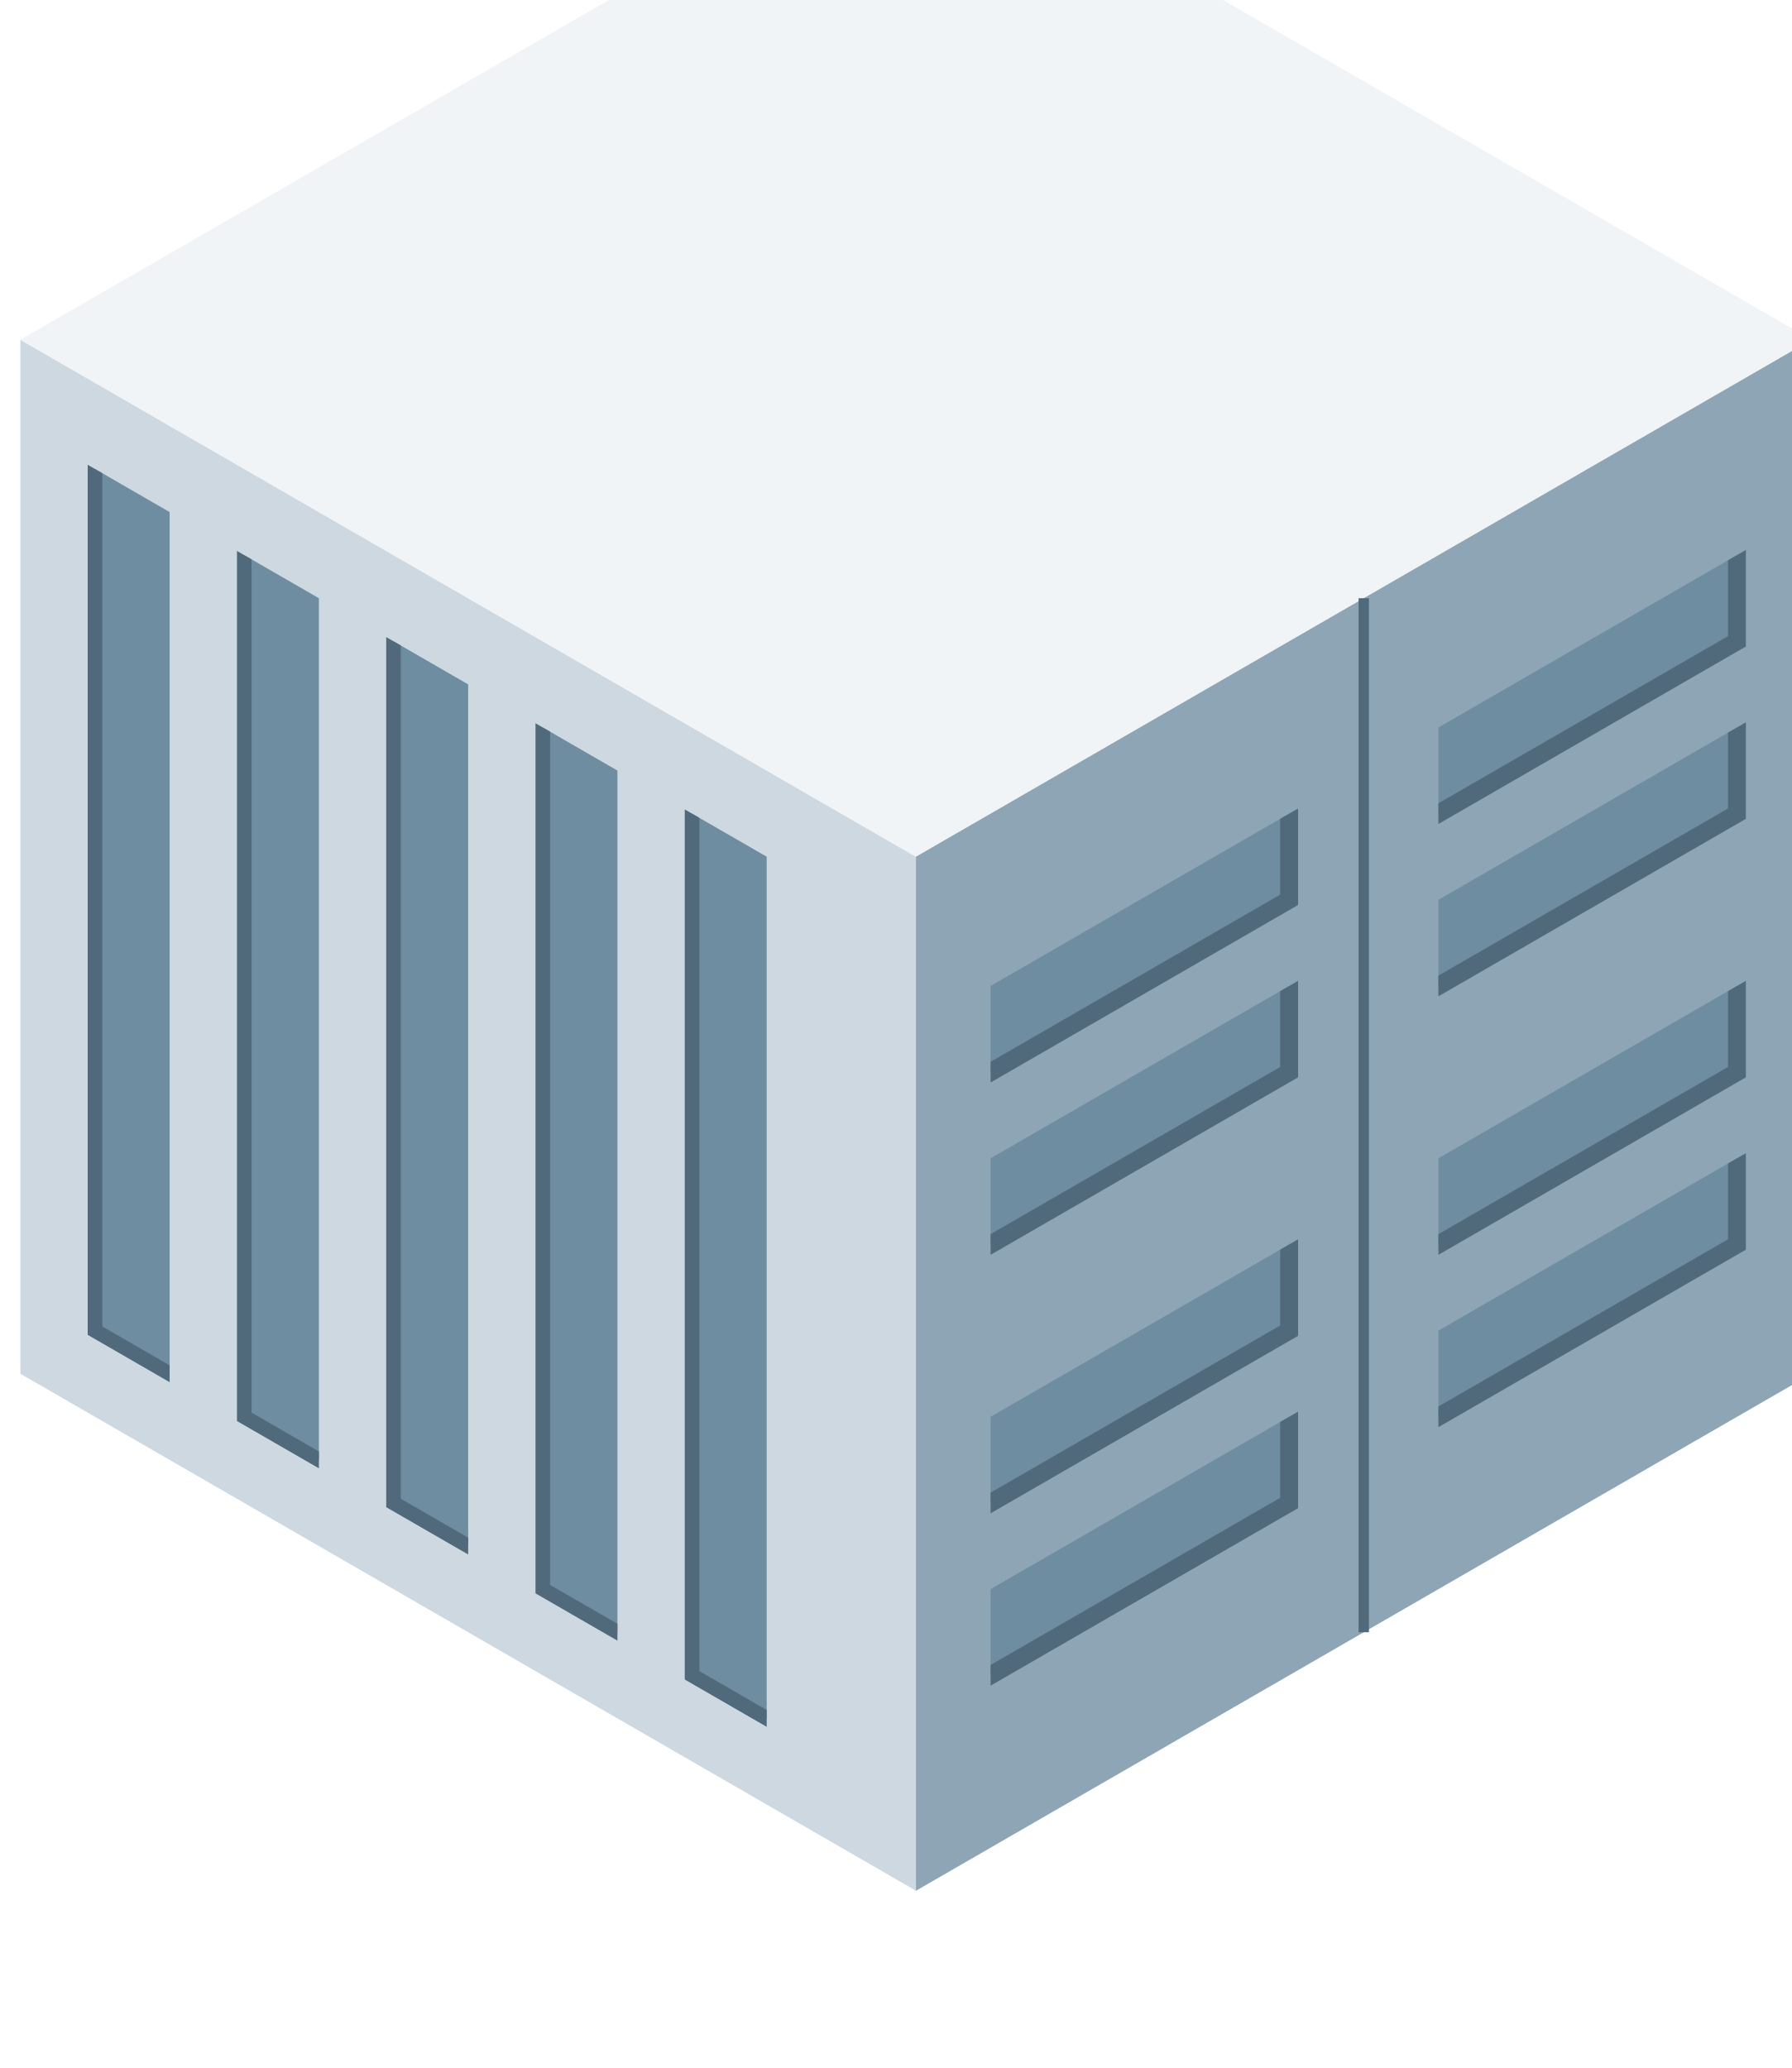
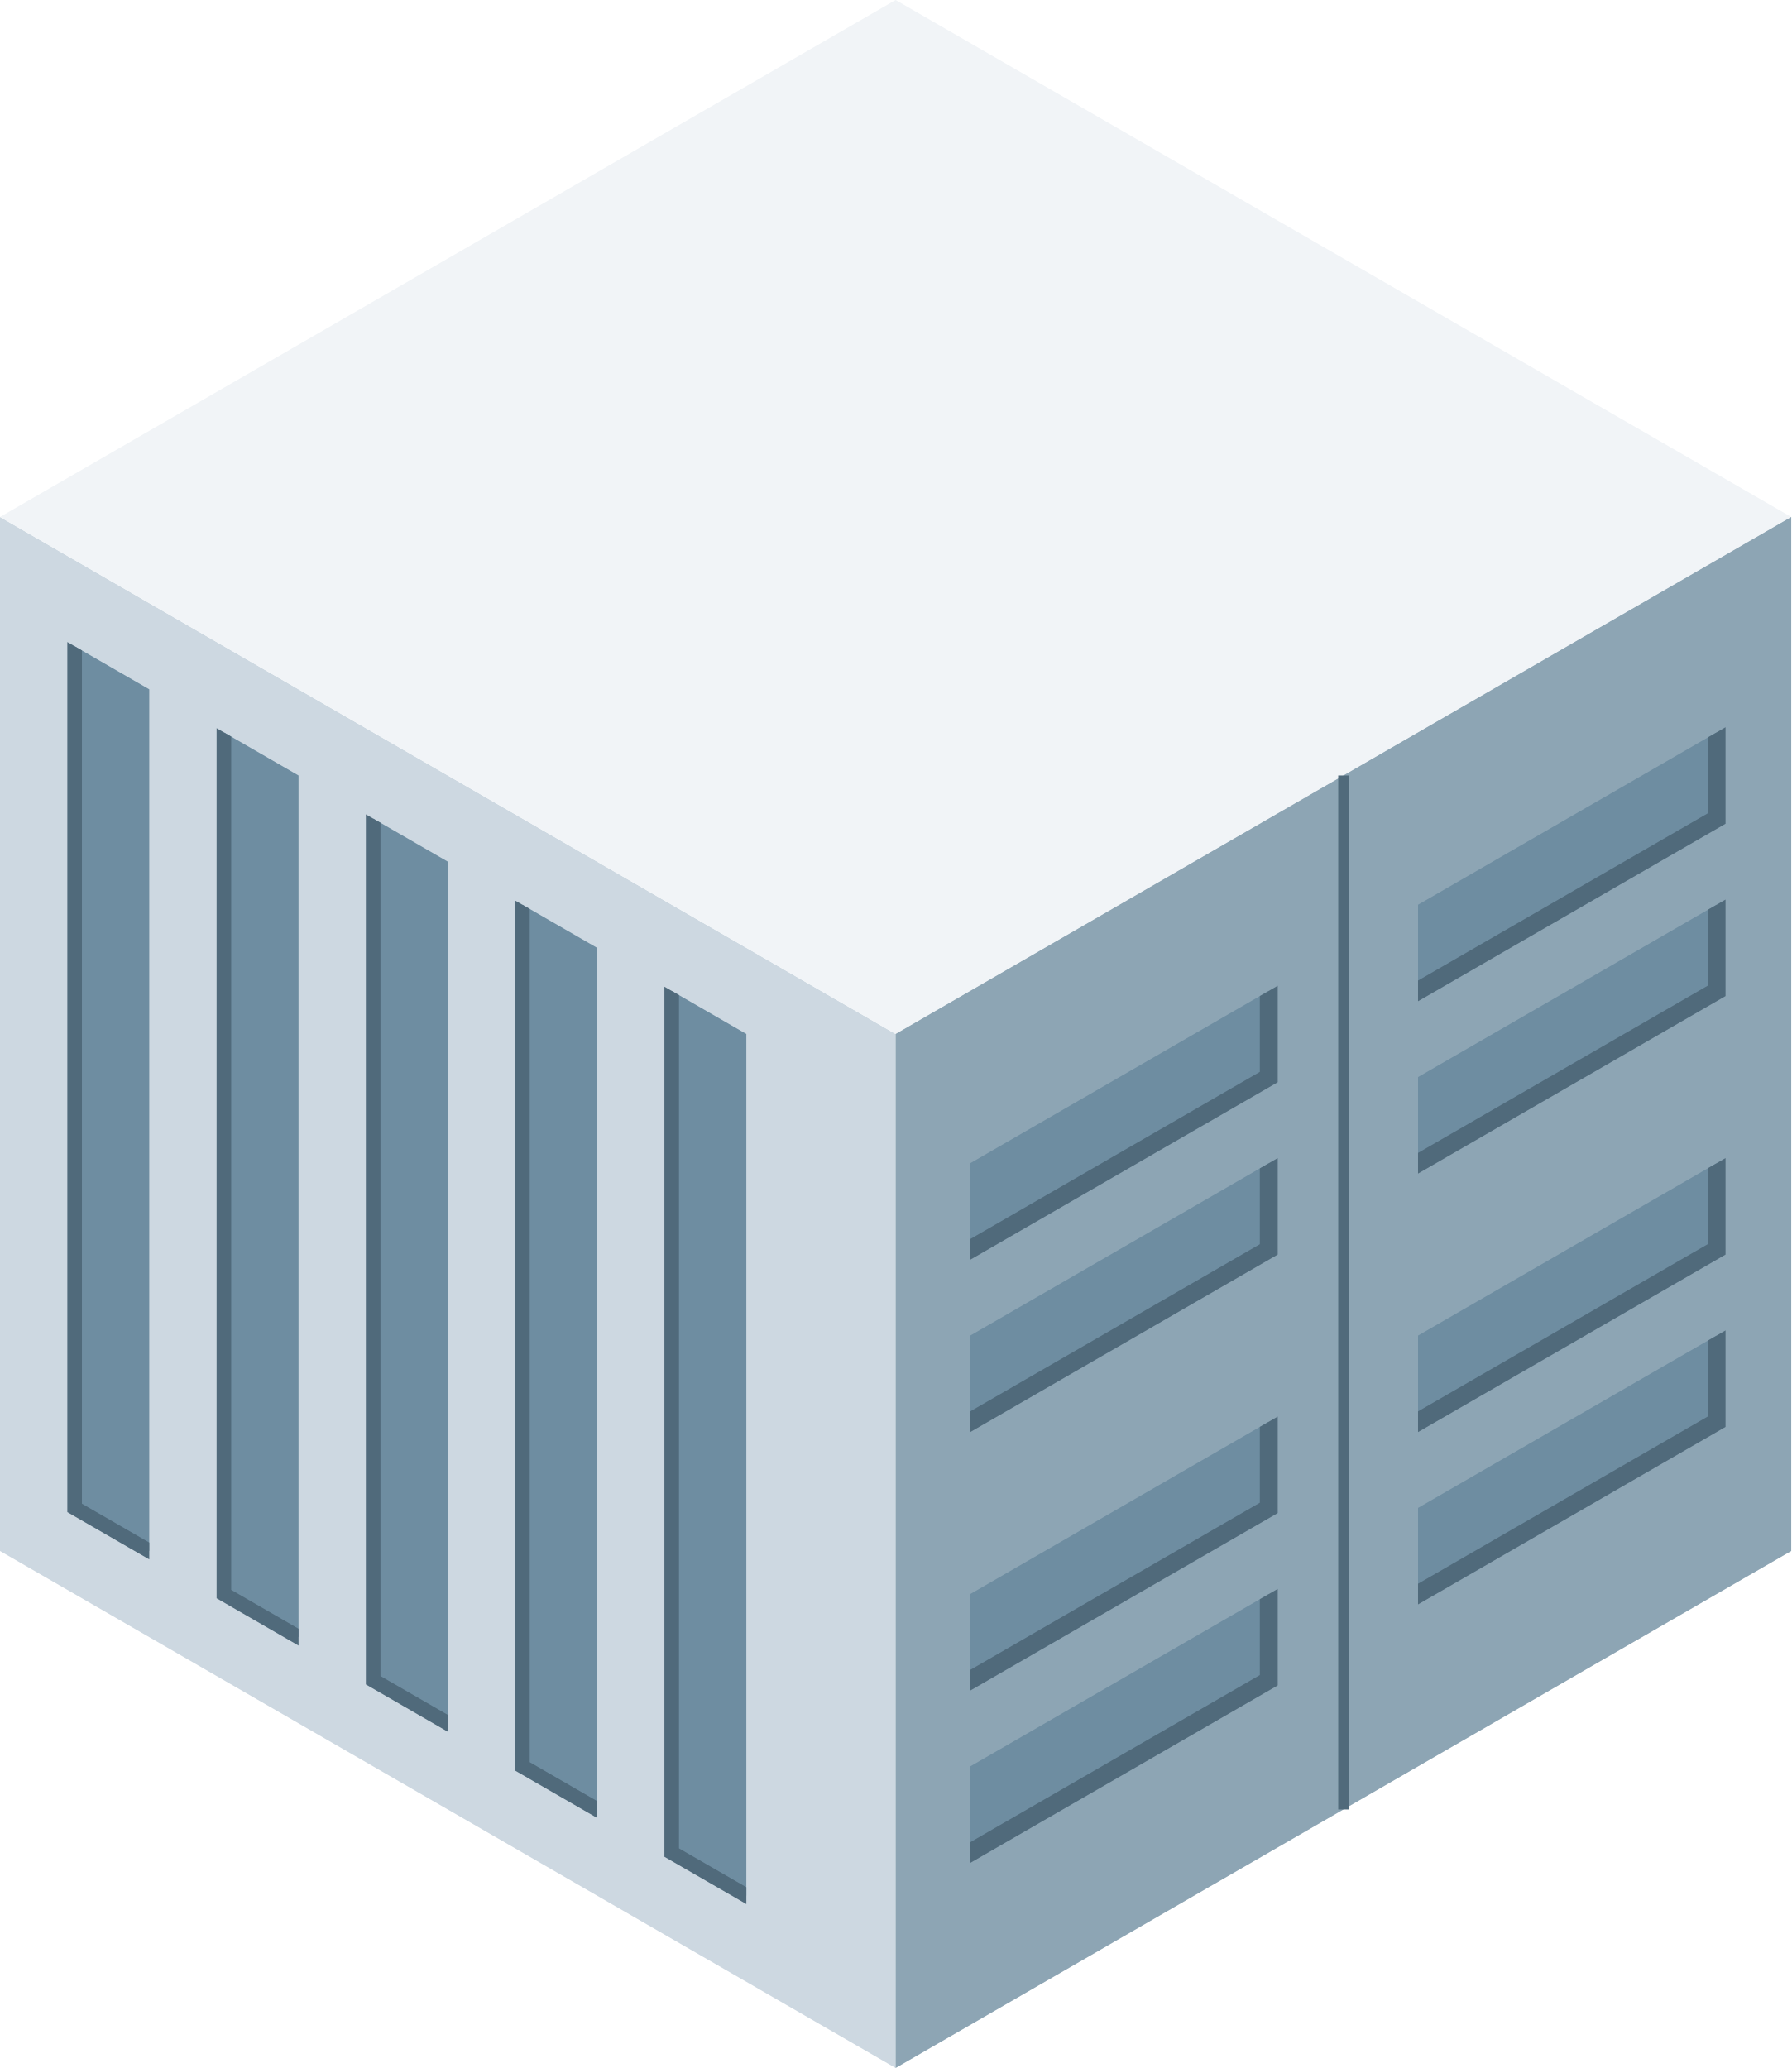
<svg xmlns="http://www.w3.org/2000/svg" width="45.827mm" height="52.917mm" viewBox="0 0 45.827 52.917" version="1.1" id="svg8">
  <defs id="defs2" />
-   <g id="layer1" transform="translate(-8.907018,23.52384)">
+   <g id="layer1" transform="translate(-9.427969,28.05955)">
    <g id="g7985" transform="matrix(0.2645833,0,0,0.2645833,-238.4334,-278.2604)">
      <g transform="translate(1672.92,848.121)" id="g5607">
        <path style="fill:#cdd8e1;fill-rule:nonzero" d="m -562.916,147.52 -86.603,50 79.386,45.833 7.217,4.167 z" id="Interior-left" />
        <path style="fill:#f1f4f7;fill-rule:nonzero" d="m -562.916,247.52 -86.603,-50 v 91.666 8.334 z" id="Floor" />
-         <g id="Library">
-             </g>
-         <g id="Application">
-             </g>
+         <g id="Library" />
+         <g id="Application" />
        <g id="Right-side">
          <path style="fill:#cdd8e1;fill-rule:nonzero" d="m -736.121,147.52 v 100 l 86.602,50 v -100 z" id="path11251" />
          <g transform="matrix(0.866025,0.5,0,1,-96.8812,361.566)" id="path11257">
            <rect id="rect7896" style="fill:#6e8da1;fill-rule:nonzero" height="83.333" width="8.333" y="163.353" x="-729.798" />
          </g>
          <g transform="matrix(0.866025,0.5,0,1,-82.4474,369.899)" id="path112571">
            <rect id="rect7899" style="fill:#6e8da1;fill-rule:nonzero" height="83.333" width="8.333" y="163.353" x="-729.798" />
          </g>
          <g transform="matrix(0.866025,0.5,0,1,-68.0136,378.232)" id="path112572">
            <rect id="rect7902" style="fill:#6e8da1;fill-rule:nonzero" height="83.333" width="8.333" y="163.353" x="-729.798" />
          </g>
          <g transform="matrix(0.866025,0.5,0,1,-53.5799,386.566)" id="path112573">
            <rect id="rect7905" style="fill:#6e8da1;fill-rule:nonzero" height="83.333" width="8.333" y="163.353" x="-729.798" />
          </g>
          <g transform="matrix(0.866025,0.5,0,1,-39.1462,394.899)" id="path112574">
            <rect id="rect7908" style="fill:#6e8da1;fill-rule:nonzero" height="83.333" width="8.333" y="163.353" x="-729.798" />
          </g>
          <g transform="matrix(0.866025,0.5,0,1,-96.8812,361.566)" id="path11259">
            <path id="path7911" style="fill:none;fill-rule:nonzero;stroke:#506a7b;stroke-width:1.63px" d="m -729.798,163.353 v 83.333 h 8.334" />
          </g>
          <g transform="matrix(0.866025,0.5,0,1,-82.4474,369.899)" id="path112591">
            <path id="path7914" style="fill:none;fill-rule:nonzero;stroke:#506a7b;stroke-width:1.63px" d="m -729.798,163.353 v 83.333 h 8.334" />
          </g>
          <g transform="matrix(0.866025,0.5,0,1,-68.0136,378.232)" id="path112592">
            <path id="path7917" style="fill:none;fill-rule:nonzero;stroke:#506a7b;stroke-width:1.63px" d="m -729.798,163.353 v 83.333 h 8.334" />
          </g>
          <g transform="matrix(0.866025,0.5,0,1,-53.5799,386.566)" id="path112593">
            <path id="path7920" style="fill:none;fill-rule:nonzero;stroke:#506a7b;stroke-width:1.63px" d="m -729.798,163.353 v 83.333 h 8.334" />
          </g>
          <g transform="matrix(0.866025,0.5,0,1,-39.1462,394.899)" id="path112594">
            <path id="path7923" style="fill:none;fill-rule:nonzero;stroke:#506a7b;stroke-width:1.63px" d="m -729.798,163.353 v 83.333 h 8.334" />
          </g>
        </g>
        <path style="fill:#f1f4f7;fill-rule:nonzero" d="m -692.82,122.52 43.301,-25 86.603,50 -86.603,50 -86.602,-50 z" id="Top" />
        <g transform="translate(-43.3014,25.0001)" id="Door-letft">
          <path style="fill:#8da5b4;fill-rule:nonzero" d="m -562.916,147.52 43.301,-25 v 100 l -43.301,25 z" id="path11291" />
          <g transform="matrix(0.866025,-0.5,0,1,38.7341,-412.363)" id="path11295">
            <rect id="rect7929" style="fill:#6e8da1;fill-rule:nonzero" height="8.333" width="33.333" y="229.186" x="-686.393" />
          </g>
          <g transform="matrix(0.866025,-0.5,0,1,38.7341,-395.696)" id="path112951">
            <rect id="rect7932" style="fill:#6e8da1;fill-rule:nonzero" height="8.333" width="33.333" y="229.186" x="-686.393" />
          </g>
          <g transform="matrix(0.866025,-0.5,0,1,38.7341,-370.696)" id="path112952">
            <rect id="rect7935" style="fill:#6e8da1;fill-rule:nonzero" height="8.333" width="33.333" y="229.186" x="-686.393" />
          </g>
          <g transform="matrix(0.866025,-0.5,0,1,38.7341,-354.03)" id="path112953">
            <rect id="rect7938" style="fill:#6e8da1;fill-rule:nonzero" height="8.333" width="33.333" y="229.186" x="-686.393" />
          </g>
          <g transform="matrix(0.866025,-0.5,0,1,39.9841,-410.585)" id="path11297">
            <path id="path7941" style="fill:none;fill-rule:nonzero;stroke:#506a7b;stroke-width:2px" d="m -654.503,226.686 v 8.334 h -33.333" />
          </g>
          <g transform="matrix(0.866025,-0.5,0,1,39.9841,-393.918)" id="path112971">
            <path id="path7944" style="fill:none;fill-rule:nonzero;stroke:#506a7b;stroke-width:2px" d="m -654.503,226.686 v 8.334 h -33.333" />
          </g>
          <g transform="matrix(0.866025,-0.5,0,1,39.9841,-368.918)" id="path112972">
            <path id="path7947" style="fill:none;fill-rule:nonzero;stroke:#506a7b;stroke-width:2px" d="m -654.503,226.686 v 8.334 h -33.333" />
          </g>
          <g transform="matrix(0.866025,-0.5,0,1,39.9841,-352.251)" id="path112973">
            <path id="path7950" style="fill:none;fill-rule:nonzero;stroke:#506a7b;stroke-width:2px" d="m -654.503,226.686 v 8.334 h -33.333" />
          </g>
        </g>
        <g transform="translate(43.3013,-25)" id="Door-right">
          <path style="fill:#8da5b4;fill-rule:nonzero" d="m -649.519,297.52 v -100 l -43.301,25 v 100 z" id="path11293" />
          <g transform="matrix(0.866025,-0.5,0,1,-91.1697,-337.363)" id="path112954">
            <rect id="rect7955" style="fill:#6e8da1;fill-rule:nonzero" height="8.333" width="33.333" y="229.186" x="-686.393" />
          </g>
          <g transform="matrix(0.866025,-0.5,0,1,-91.1697,-320.696)" id="path112955">
            <rect id="rect7958" style="fill:#6e8da1;fill-rule:nonzero" height="8.333" width="33.333" y="229.186" x="-686.393" />
          </g>
          <g transform="matrix(0.866025,-0.5,0,1,-91.1697,-295.696)" id="path112956">
            <rect id="rect7961" style="fill:#6e8da1;fill-rule:nonzero" height="8.333" width="33.333" y="229.186" x="-686.393" />
          </g>
          <g transform="matrix(0.866025,-0.5,0,1,-91.1697,-279.03)" id="path112957">
            <rect id="rect7964" style="fill:#6e8da1;fill-rule:nonzero" height="8.333" width="33.333" y="229.186" x="-686.393" />
          </g>
          <g transform="matrix(0.866025,-0.5,0,1,-89.9197,-335.585)" id="path112974">
            <path id="path7967" style="fill:none;fill-rule:nonzero;stroke:#506a7b;stroke-width:2px" d="m -654.503,226.686 v 8.334 h -33.333" />
          </g>
          <g transform="matrix(0.866025,-0.5,0,1,-89.9197,-318.918)" id="path112975">
            <path id="path7970" style="fill:none;fill-rule:nonzero;stroke:#506a7b;stroke-width:2px" d="m -654.503,226.686 v 8.334 h -33.333" />
          </g>
          <g transform="matrix(0.866025,-0.5,0,1,-89.9197,-293.918)" id="path112976">
            <path id="path7973" style="fill:none;fill-rule:nonzero;stroke:#506a7b;stroke-width:2px" d="m -654.503,226.686 v 8.334 h -33.333" />
          </g>
          <g transform="matrix(0.866025,-0.5,0,1,-89.9197,-277.251)" id="path112977">
            <path id="path7976" style="fill:none;fill-rule:nonzero;stroke:#506a7b;stroke-width:2px" d="m -654.503,226.686 v 8.334 h -33.333" />
          </g>
        </g>
        <g id="g7982" transform="translate(-1089.75,-681.647)">
          <path id="path7980" style="fill:none;stroke:#506a7b;stroke-width:1px;stroke-linejoin:round;stroke-miterlimit:1.5" d="m 483.531,854.167 v 100" />
        </g>
      </g>
    </g>
  </g>
</svg>
